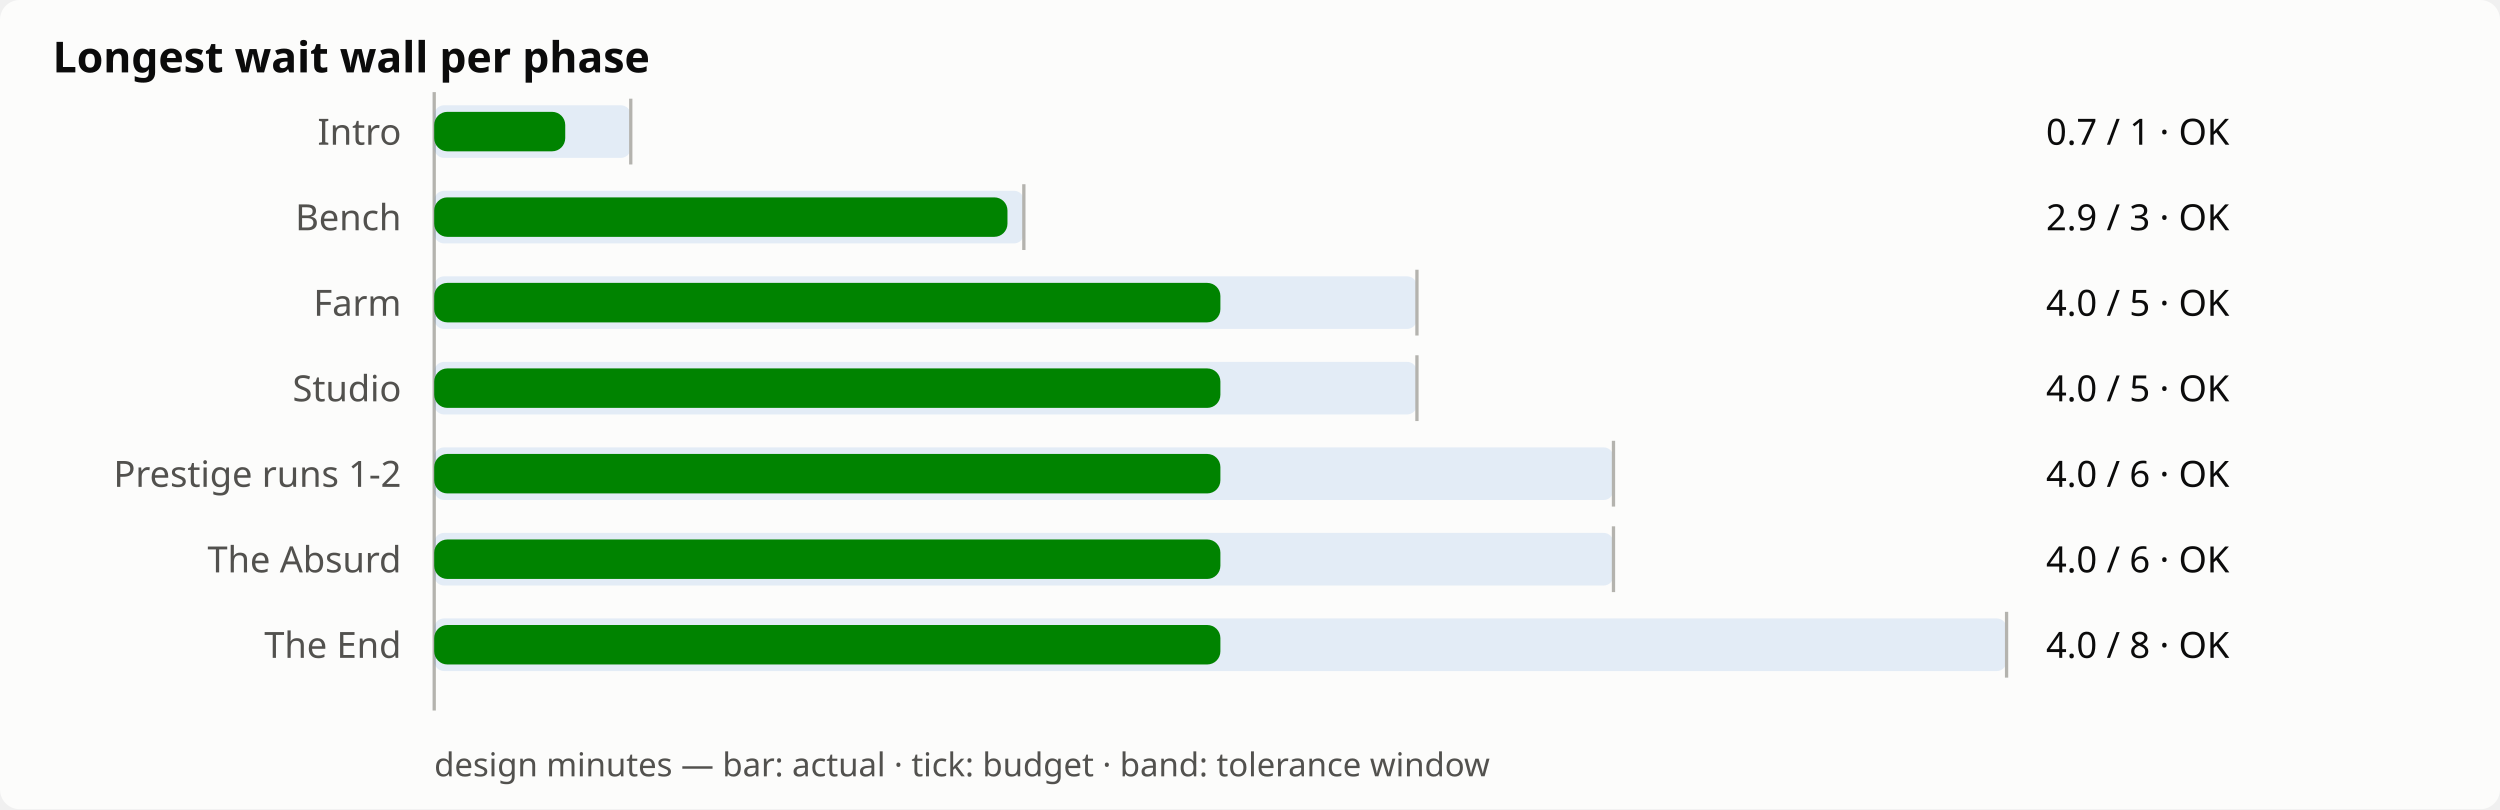
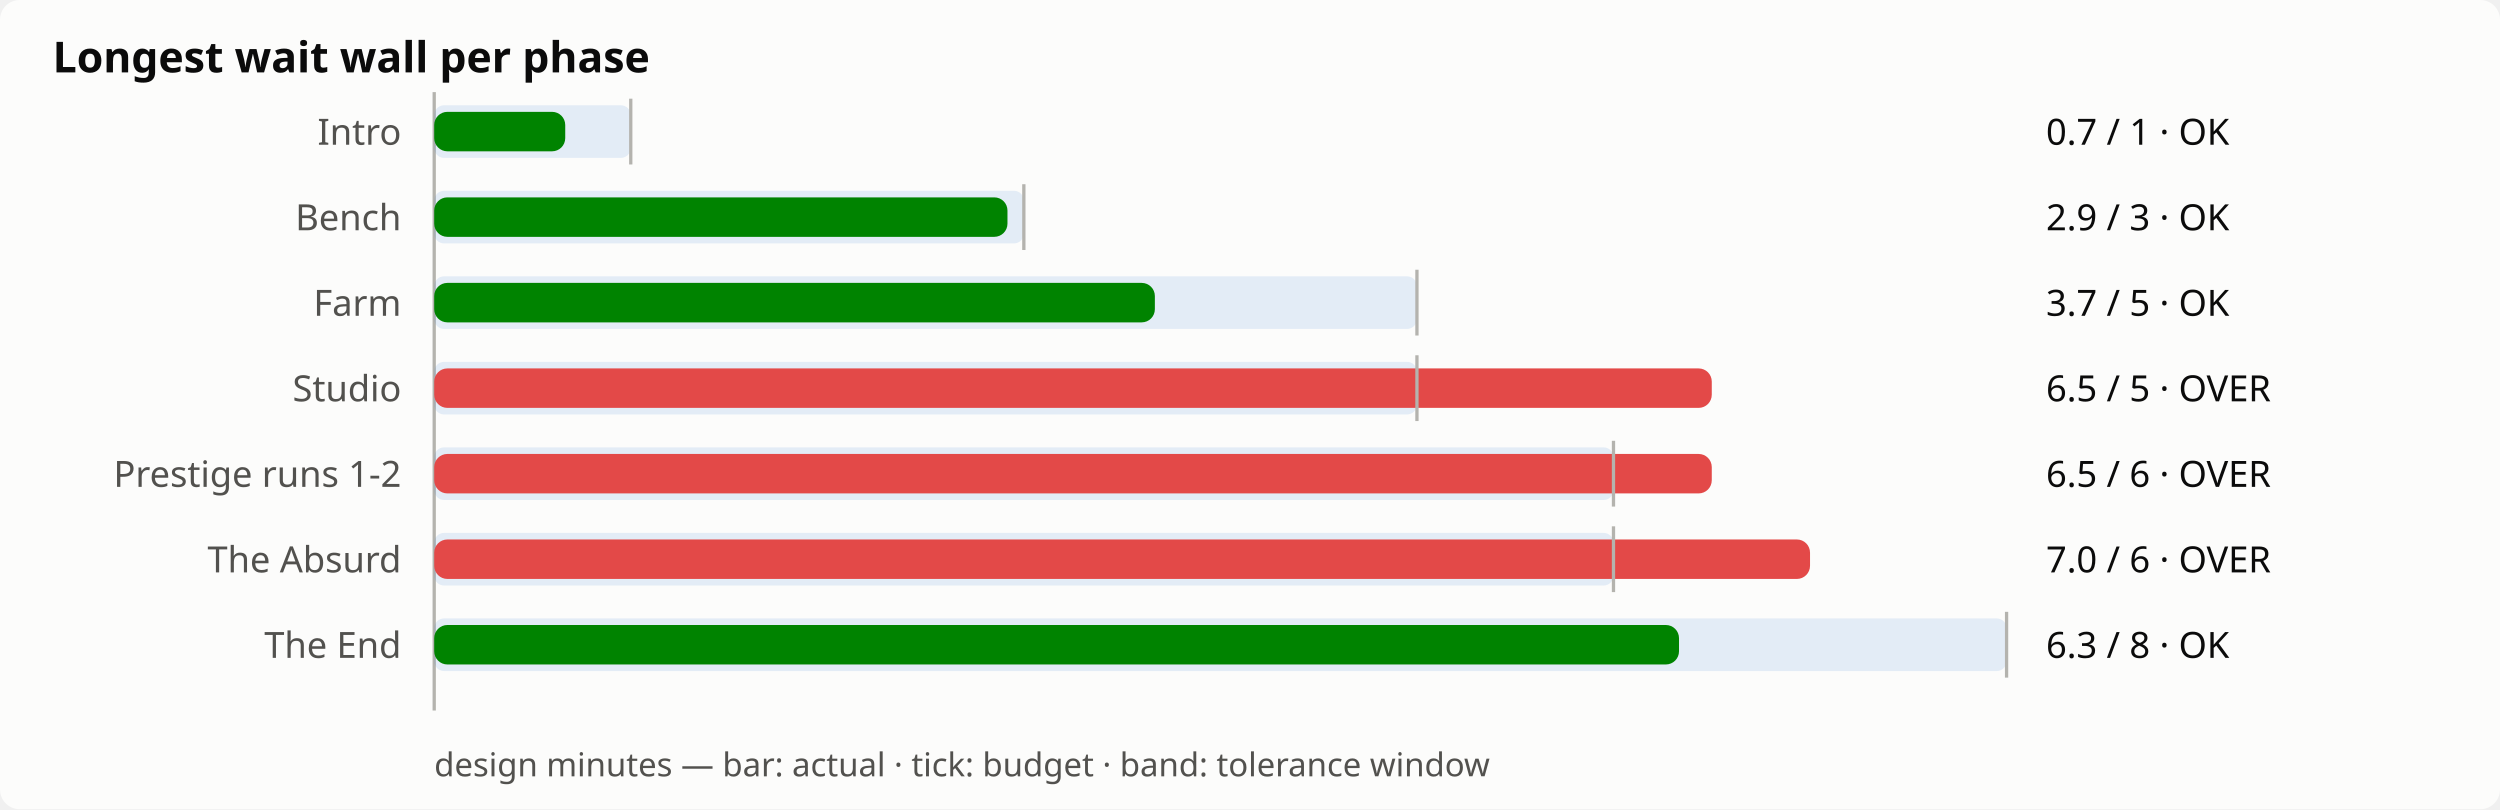
<svg xmlns="http://www.w3.org/2000/svg" width="760" height="246" viewBox="0 0 760 246" role="img">
  <style>
    .surface { fill: #fcfcfb; }
    .ink { fill: #0b0b0b; }
    .ink-2 { fill: #52514e; }
    .grid { stroke: #dcdcd8; stroke-width: 1; }
    .axis { stroke: #b4b3ae; stroke-width: 1; }
    .line { fill: none; stroke: #2a78d6; stroke-width: 2; stroke-linejoin: round; }
    .band { fill: #2a78d6; opacity: 0.12; }
    .ok { fill: #008300; }
    .over { fill: #e34948; }
    text { font-family: ui-sans-serif, system-ui, sans-serif; }
    @media (prefers-color-scheme: dark) {
      .surface { fill: #1a1a19; }
      .ink { fill: #ffffff; }
      .ink-2 { fill: #c3c2b7; }
      .grid { stroke: #33332f; }
      .axis { stroke: #55554f; }
      .line { stroke: #3987e5; }
      .band { fill: #3987e5; opacity: 0.18; }
      .over { fill: #e66767; }
    }
  </style>
  <rect class="surface" width="760" height="246" rx="6" />
  <text class="ink" x="16" y="22" font-size="13" font-weight="600">Longest wait wall per phase</text>
  <line class="axis" x1="132" y1="28" x2="132" y2="216" />
  <text class="ink-2" x="122" y="44" font-size="11" text-anchor="end">Intro</text>
  <rect class="band" x="132" y="32" width="59.75" height="16" rx="3" />
  <rect class="ok" x="132" y="34" width="39.83" height="12" rx="4" />
  <line class="axis" x1="191.75" y1="30" x2="191.75" y2="50" />
  <text class="ink" x="622" y="44" font-size="11">0.7 / 1 · OK</text>
  <text class="ink-2" x="122" y="70" font-size="11" text-anchor="end">Bench</text>
  <rect class="band" x="132" y="58" width="179.25" height="16" rx="3" />
  <rect class="ok" x="132" y="60" width="174.27" height="12" rx="4" />
  <line class="axis" x1="311.25" y1="56" x2="311.25" y2="76" />
  <text class="ink" x="622" y="70" font-size="11">2.9 / 3 · OK</text>
  <text class="ink-2" x="122" y="96" font-size="11" text-anchor="end">Farm</text>
  <rect class="band" x="132" y="84" width="298.75" height="16" rx="3" />
-   <rect class="ok" x="132" y="86" width="239" height="12" rx="4" />
+   <rect class="ok" x="132" y="86" width="219.08" height="12" rx="4" />
  <line class="axis" x1="430.75" y1="82" x2="430.75" y2="102" />
-   <text class="ink" x="622" y="96" font-size="11">4.0 / 5 · OK</text>
+   <text class="ink" x="622" y="96" font-size="11">3.7 / 5 · OK</text>
  <text class="ink-2" x="122" y="122" font-size="11" text-anchor="end">Studio</text>
  <rect class="band" x="132" y="110" width="298.75" height="16" rx="3" />
-   <rect class="ok" x="132" y="112" width="239" height="12" rx="4" />
+   <rect class="over" x="132" y="112" width="388.38" height="12" rx="4" />
  <line class="axis" x1="430.75" y1="108" x2="430.75" y2="128" />
-   <text class="ink" x="622" y="122" font-size="11">4.0 / 5 · OK</text>
+   <text class="ink" x="622" y="122" font-size="11">6.5 / 5 · OVER</text>
  <text class="ink-2" x="122" y="148" font-size="11" text-anchor="end">Prestige runs 1-2</text>
  <rect class="band" x="132" y="136" width="358.5" height="16" rx="3" />
-   <rect class="ok" x="132" y="138" width="239" height="12" rx="4" />
+   <rect class="over" x="132" y="138" width="388.38" height="12" rx="4" />
  <line class="axis" x1="490.5" y1="134" x2="490.5" y2="154" />
-   <text class="ink" x="622" y="148" font-size="11">4.0 / 6 · OK</text>
+   <text class="ink" x="622" y="148" font-size="11">6.5 / 6 · OVER</text>
  <text class="ink-2" x="122" y="174" font-size="11" text-anchor="end">The Absurd</text>
  <rect class="band" x="132" y="162" width="358.5" height="16" rx="3" />
-   <rect class="ok" x="132" y="164" width="239" height="12" rx="4" />
+   <rect class="over" x="132" y="164" width="418.25" height="12" rx="4" />
  <line class="axis" x1="490.5" y1="160" x2="490.5" y2="180" />
-   <text class="ink" x="622" y="174" font-size="11">4.0 / 6 · OK</text>
+   <text class="ink" x="622" y="174" font-size="11">7.0 / 6 · OVER</text>
  <text class="ink-2" x="122" y="200" font-size="11" text-anchor="end">The End</text>
  <rect class="band" x="132" y="188" width="478" height="16" rx="3" />
-   <rect class="ok" x="132" y="190" width="239" height="12" rx="4" />
+   <rect class="ok" x="132" y="190" width="378.42" height="12" rx="4" />
  <line class="axis" x1="610" y1="186" x2="610" y2="206" />
-   <text class="ink" x="622" y="200" font-size="11">4.0 / 8 · OK</text>
+   <text class="ink" x="622" y="200" font-size="11">6.3 / 8 · OK</text>
  <text class="ink-2" x="132" y="236" font-size="10">design minutes — bar: actual · tick: budget · band: tolerance window</text>
</svg>
